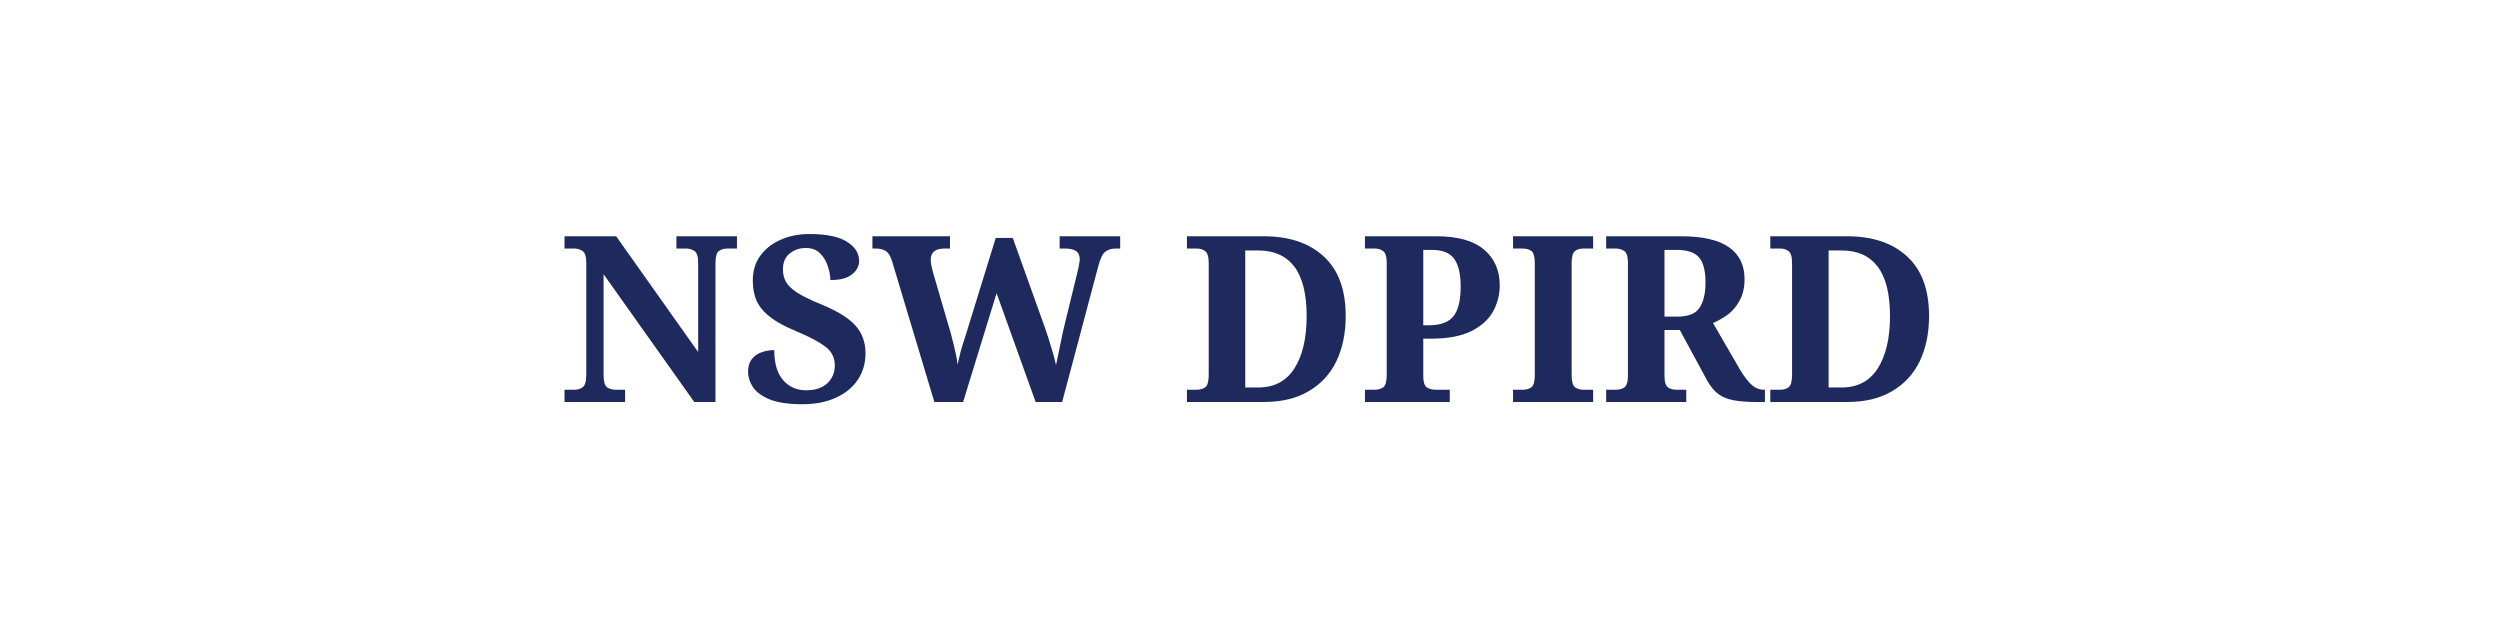
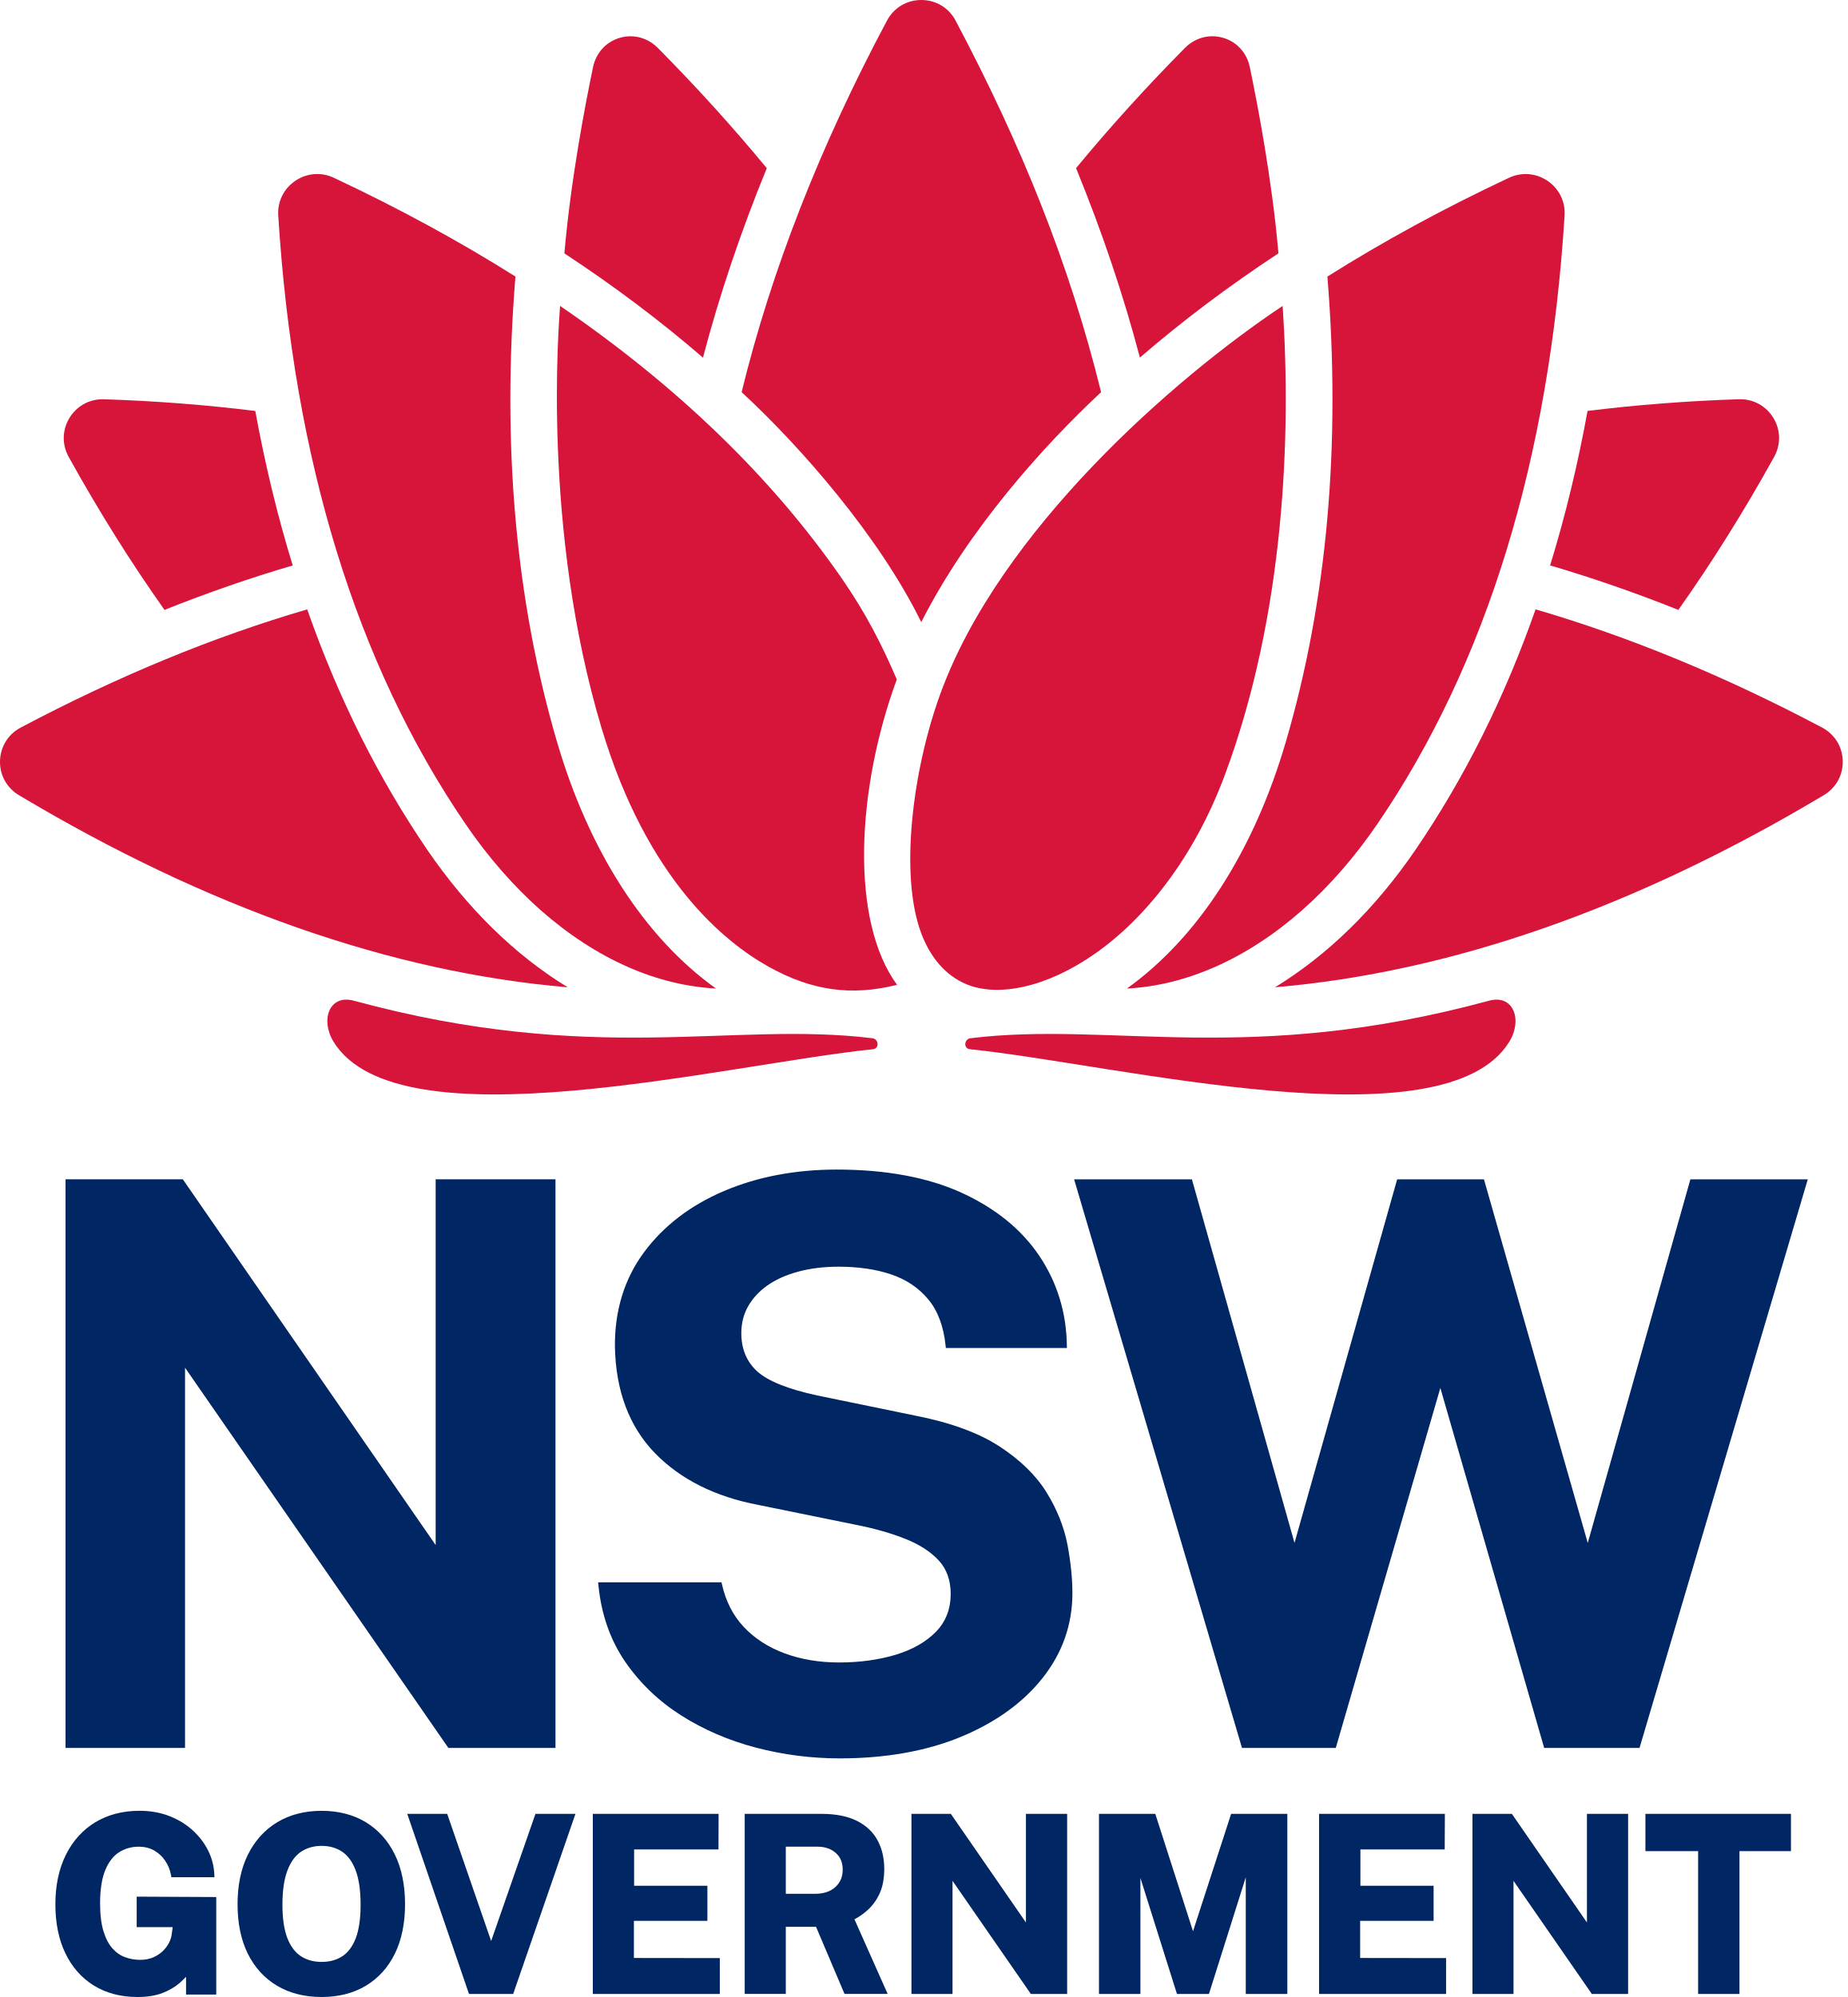
- <svg xmlns="http://www.w3.org/2000/svg" viewBox="0 0 140 36" width="140" height="36">
-   <text x="70" y="18" dominant-baseline="middle" text-anchor="middle" font-family="Georgia, serif" font-size="13" fill="#1E2A5E" font-weight="600">NSW DPIRD</text>
+ <svg xmlns="http://www.w3.org/2000/svg" width="259" height="280" viewBox="0 0 259 280" fill="none">
+   <path fill-rule="evenodd" clip-rule="evenodd" d="M24.208 270.207H19.175H19.163V265.93L30.312 265.984V279.66H26.081V277.169C25.815 277.447 25.528 277.725 25.221 278.002C24.548 278.587 23.73 279.072 22.788 279.436C21.828 279.809 20.645 280 19.275 280C16.945 280 14.889 279.461 13.166 278.4C11.439 277.335 10.093 275.806 9.159 273.862C8.233 271.935 7.764 269.631 7.764 267.012C7.764 264.355 8.258 262.018 9.234 260.066C10.205 258.106 11.597 256.568 13.366 255.495C15.134 254.43 17.215 253.891 19.549 253.891C21.064 253.891 22.464 254.136 23.705 254.616C24.959 255.101 26.064 255.773 26.978 256.601C27.908 257.439 28.643 258.396 29.17 259.453C29.698 260.501 29.988 261.62 30.042 262.772L30.063 263.207H24.025L23.963 262.868C23.83 262.155 23.556 261.488 23.149 260.887C22.75 260.294 22.231 259.809 21.613 259.457C20.998 259.105 20.267 258.926 19.437 258.926C18.432 258.926 17.506 259.187 16.696 259.701C15.89 260.211 15.238 261.052 14.761 262.196C14.275 263.365 14.03 264.936 14.03 266.875C14.03 268.454 14.192 269.772 14.512 270.8C14.823 271.811 15.251 272.619 15.778 273.203C16.301 273.784 16.895 274.194 17.551 274.422C18.216 274.666 18.918 274.791 19.64 274.791C20.309 274.791 20.911 274.679 21.43 274.463C21.953 274.239 22.41 273.949 22.784 273.597C23.161 273.241 23.46 272.851 23.668 272.445C23.884 272.035 24.017 271.629 24.067 271.235L24.208 270.207ZM45.086 253.895C47.44 253.895 49.521 254.429 51.265 255.482C53.017 256.543 54.396 258.072 55.351 260.028C56.298 261.963 56.779 264.309 56.779 266.995C56.779 269.643 56.306 271.964 55.367 273.895C54.421 275.843 53.05 277.364 51.294 278.416C49.55 279.469 47.457 279.999 45.082 279.999C42.686 279.999 40.58 279.465 38.828 278.416C37.075 277.372 35.693 275.859 34.729 273.911C33.782 271.984 33.301 269.659 33.301 266.999C33.301 264.326 33.787 261.984 34.75 260.045C35.718 258.089 37.105 256.559 38.869 255.494C40.634 254.433 42.723 253.895 45.086 253.895ZM45.086 275.08C46.203 275.08 47.179 274.815 47.984 274.293C48.786 273.77 49.417 272.921 49.865 271.777C50.318 270.592 50.551 269.005 50.551 267.065C50.551 265.072 50.314 263.447 49.853 262.233C49.409 261.052 48.773 260.177 47.968 259.63C47.154 259.087 46.186 258.81 45.09 258.81C43.989 258.81 43.018 259.087 42.204 259.63C41.394 260.173 40.751 261.052 40.298 262.241C39.829 263.464 39.592 265.084 39.592 267.061C39.592 269.005 39.829 270.592 40.294 271.773C40.746 272.921 41.386 273.77 42.196 274.288C43.005 274.815 43.977 275.08 45.086 275.08ZM68.85 272.15L62.688 254.321H57.09L65.744 279.572H71.939L80.668 254.321H75.062L68.85 272.15ZM99.162 269.323H88.863V274.529L100.906 274.545V279.572H83.103V254.321H100.735L100.719 259.311H88.892V264.4H99.162V269.323ZM121.644 267.794C122.329 267.181 122.89 266.393 123.322 265.453C123.741 264.52 123.957 263.372 123.957 262.034C123.957 260.537 123.646 259.199 123.027 258.051C122.408 256.882 121.428 255.958 120.108 255.295C118.808 254.648 117.135 254.321 115.133 254.321H104.395V279.564H110.154V270.16H114.394L118.385 279.564H124.431L119.78 269.108C120.453 268.751 121.08 268.308 121.644 267.794ZM118.131 262.154C118.131 263.153 117.795 263.944 117.106 264.582C116.416 265.212 115.457 265.531 114.249 265.531H110.154V258.925H114.61C115.648 258.925 116.483 259.211 117.155 259.8C117.812 260.376 118.131 261.147 118.131 262.154ZM133.29 254.321L143.817 269.551V254.321H149.593V279.572H144.507L133.527 263.712V279.572H127.768V254.321H133.29ZM167.239 270.782L161.949 254.321H154.055V279.572H159.864V263.306L164.988 279.572H169.473L174.635 263.215V279.572H180.461V254.321H172.583L167.239 270.782ZM200.966 269.323H190.668V274.529L202.714 274.545V279.572H184.908V254.321H202.544L202.523 259.311H190.705V264.4H200.966V269.323ZM222.46 269.551L211.937 254.321H206.41V279.572H212.166V263.712L223.145 279.572H228.232V254.321H222.46V269.551ZM238.046 259.547H230.658V254.321H251.06V259.547H243.843V279.572H238.046V259.547Z" fill="#002664" />
+   <path fill-rule="evenodd" clip-rule="evenodd" d="M146.699 209.236C145.217 206.841 142.982 204.665 140.059 202.771C137.14 200.877 133.162 199.431 128.249 198.474L114.571 195.66C110.439 194.769 107.59 193.617 106.103 192.241C104.654 190.898 103.919 189.112 103.919 186.932C103.919 185.544 104.235 184.28 104.862 183.173C105.485 182.062 106.39 181.08 107.549 180.251C108.715 179.423 110.165 178.768 111.855 178.308C113.566 177.839 115.488 177.603 117.569 177.603C120.309 177.603 122.78 177.964 124.915 178.681C127.024 179.394 128.772 180.562 130.109 182.162C131.447 183.762 132.269 185.937 132.551 188.627L132.589 189H149.56L149.552 188.573C149.477 183.998 148.181 179.8 145.702 176.099C143.219 172.394 139.561 169.418 134.823 167.247C130.097 165.083 124.2 163.985 117.295 163.985C111.494 163.985 106.178 164.996 101.49 166.994C96.789 168.996 93.015 171.884 90.278 175.581C87.529 179.298 86.159 183.745 86.2 188.805C86.312 194.98 88.189 199.991 91.777 203.708C95.353 207.405 100.253 209.866 106.344 211.014L120.139 213.824C122.668 214.326 124.964 214.984 126.962 215.784C128.922 216.568 130.487 217.587 131.613 218.814C132.713 220.011 133.27 221.586 133.27 223.484C133.27 225.598 132.576 227.384 131.21 228.785C129.81 230.219 127.909 231.3 125.567 232.009C123.179 232.73 120.509 233.095 117.631 233.095C114.824 233.095 112.237 232.66 109.945 231.798C107.665 230.948 105.751 229.705 104.256 228.105C102.765 226.514 101.743 224.52 101.216 222.187L101.141 221.86H83.846L83.891 222.32C84.298 226.365 85.557 229.949 87.629 232.979C89.697 235.988 92.346 238.524 95.502 240.53C98.65 242.523 102.179 244.044 105.996 245.043C109.803 246.037 113.74 246.543 117.689 246.543C124.155 246.543 129.889 245.524 134.735 243.509C139.602 241.487 143.452 238.702 146.184 235.233C148.937 231.74 150.332 227.757 150.332 223.385C150.332 221.321 150.1 219.025 149.635 216.563C149.157 214.081 148.169 211.615 146.699 209.236ZM25.937 191.763L62.853 245.075H77.869V165.351H61.072V216.633L25.754 165.53L25.63 165.351H9.189V245.075H25.937V191.763ZM222.574 216.34L236.962 165.353H253.419L229.832 245.077H216.465L201.911 194.608L187.252 245.077H174.105L150.572 165.353H167.083L181.467 216.332L195.856 165.353H208.023L222.574 216.34Z" fill="#002664" />
+   <path d="M122.291 145.572C102.541 143.148 83.356 149.476 49.6 140.309C46.154 139.372 44.883 143.003 46.747 146.045C55.817 160.848 101.628 149.248 122.382 147.11C123.288 147.015 123.196 145.684 122.291 145.572Z" fill="#D7153A" />
+   <path d="M59.882 119.132C53.018 109.074 47.408 97.822 43.064 85.443C29.963 89.268 16.554 94.788 2.904 102.012C1.14 102.944 0.056 104.693 0.002 106.682C-0.048 108.672 0.94 110.47 2.655 111.494C29.086 127.296 54.928 136.335 79.586 138.427C72.244 133.952 65.513 127.383 59.882 119.132Z" fill="#D7153A" />
+   <path d="M23.059 85.513C29.105 83.097 35.097 81.025 41.035 79.28C38.909 72.384 37.165 65.16 35.786 57.622C28.959 56.772 21.896 56.221 14.587 55.981C14.525 55.981 14.459 55.977 14.396 55.977C12.482 55.977 10.755 56.938 9.75 58.579C8.711 60.27 8.666 62.321 9.629 64.062C13.873 71.721 18.354 78.87 23.059 85.513Z" fill="#D7153A" />
+   <path d="M88.005 135.572C92.104 137.379 96.298 138.39 100.363 138.601C90.41 131.481 82.59 119.409 78.085 104.021C72.279 84.212 70.34 62.355 72.255 38.774C64.423 33.838 55.935 29.217 46.795 24.924C45.03 24.095 43.012 24.257 41.393 25.355C39.777 26.449 38.885 28.26 39.005 30.195C41.131 64.41 49.955 93.11 65.228 115.493C71.632 124.884 79.509 131.825 88.005 135.572Z" fill="#D7153A" />
+   <path d="M125.713 95.261C123.686 90.537 121.452 86.082 117.985 81.075C108.176 66.914 94.959 54.142 78.51 42.89C78.34 45.542 75.94 74.187 84.361 102.194C90.769 123.496 101.715 132.174 107.715 135.527C113.753 138.896 119.276 139.692 125.754 138.084C119.189 129.149 120.007 110.814 125.713 95.261Z" fill="#D7153A" />
+   <path d="M107.488 23.577C102.803 17.899 97.721 12.284 92.235 6.735C91.172 5.657 89.802 5.085 88.386 5.085C87.879 5.085 87.368 5.16 86.862 5.309C84.939 5.877 83.548 7.415 83.129 9.425C82.057 14.588 80.018 25.115 79.117 35.525C86.131 40.138 92.609 45.016 98.543 50.146C100.843 41.389 103.833 32.516 107.488 23.577Z" fill="#D7153A" />
+   <path d="M129.144 87.229C135.784 74.137 146.39 62.4 154.354 54.986C149.982 37.207 143.25 20.435 133.957 2.889C132.998 1.078 131.195 0 129.148 0C127.101 0 125.303 1.082 124.34 2.889C114.951 20.493 108.103 38.011 103.963 54.982C112.276 62.67 123.243 75.206 129.144 87.229Z" fill="#D7153A" />
+   <path d="M179.214 35.521C178.313 25.114 176.274 14.588 175.203 9.42C174.787 7.41 173.392 5.873 171.47 5.305C170.963 5.156 170.452 5.081 169.946 5.081C168.53 5.081 167.159 5.653 166.096 6.73C160.611 12.28 155.528 17.895 150.844 23.573C154.498 32.512 157.488 41.385 159.793 50.138C165.727 45.011 172.2 40.133 179.214 35.521Z" fill="#D7153A" />
+   <path d="M153.541 133.686C160.426 128.853 167.311 120.432 171.68 108.716C180.138 86.035 181.014 60.771 179.802 42.893C164.471 53.108 140.137 74.443 131.827 97.253C127.916 107.987 126.093 122.608 129.107 130.764C130.366 134.175 132.508 136.761 135.452 137.991C139.912 139.856 146.764 138.447 153.541 133.686Z" fill="#D7153A" />
+   <path d="M180.247 104.025C175.742 119.409 167.918 131.485 157.969 138.605C162.034 138.394 166.232 137.378 170.327 135.571C178.823 131.825 186.7 124.883 193.104 115.496C208.377 93.113 217.201 64.414 219.327 30.199C219.448 28.264 218.555 26.453 216.939 25.358C215.32 24.26 213.302 24.099 211.537 24.927C202.397 29.217 193.909 33.838 186.077 38.778C187.992 62.359 186.048 84.211 180.247 104.025Z" fill="#D7153A" />
+   <path d="M235.273 85.513C239.978 78.87 244.459 71.717 248.703 64.058C249.666 62.318 249.625 60.27 248.582 58.575C247.577 56.938 245.85 55.973 243.936 55.973C243.873 55.973 243.807 55.973 243.745 55.977C236.436 56.217 229.368 56.773 222.546 57.618C221.171 65.157 219.423 72.38 217.297 79.276C223.235 81.025 229.231 83.101 235.273 85.513Z" fill="#D7153A" />
+   <path d="M255.42 102.007C241.77 94.784 228.362 89.263 215.26 85.438C210.917 97.817 205.307 109.069 198.442 119.127C192.812 127.382 186.08 133.947 178.734 138.423C203.392 136.33 229.234 127.291 255.665 111.489C257.38 110.465 258.372 108.667 258.318 106.678C258.273 104.688 257.185 102.944 255.42 102.007Z" fill="#D7153A" />
+   <path d="M208.735 140.309C174.979 149.476 155.794 143.148 136.044 145.572C135.139 145.684 135.044 147.019 135.953 147.11C156.712 149.248 202.519 160.848 211.588 146.045C213.452 143.003 212.182 139.372 208.735 140.309Z" fill="#D7153A" />
</svg>
